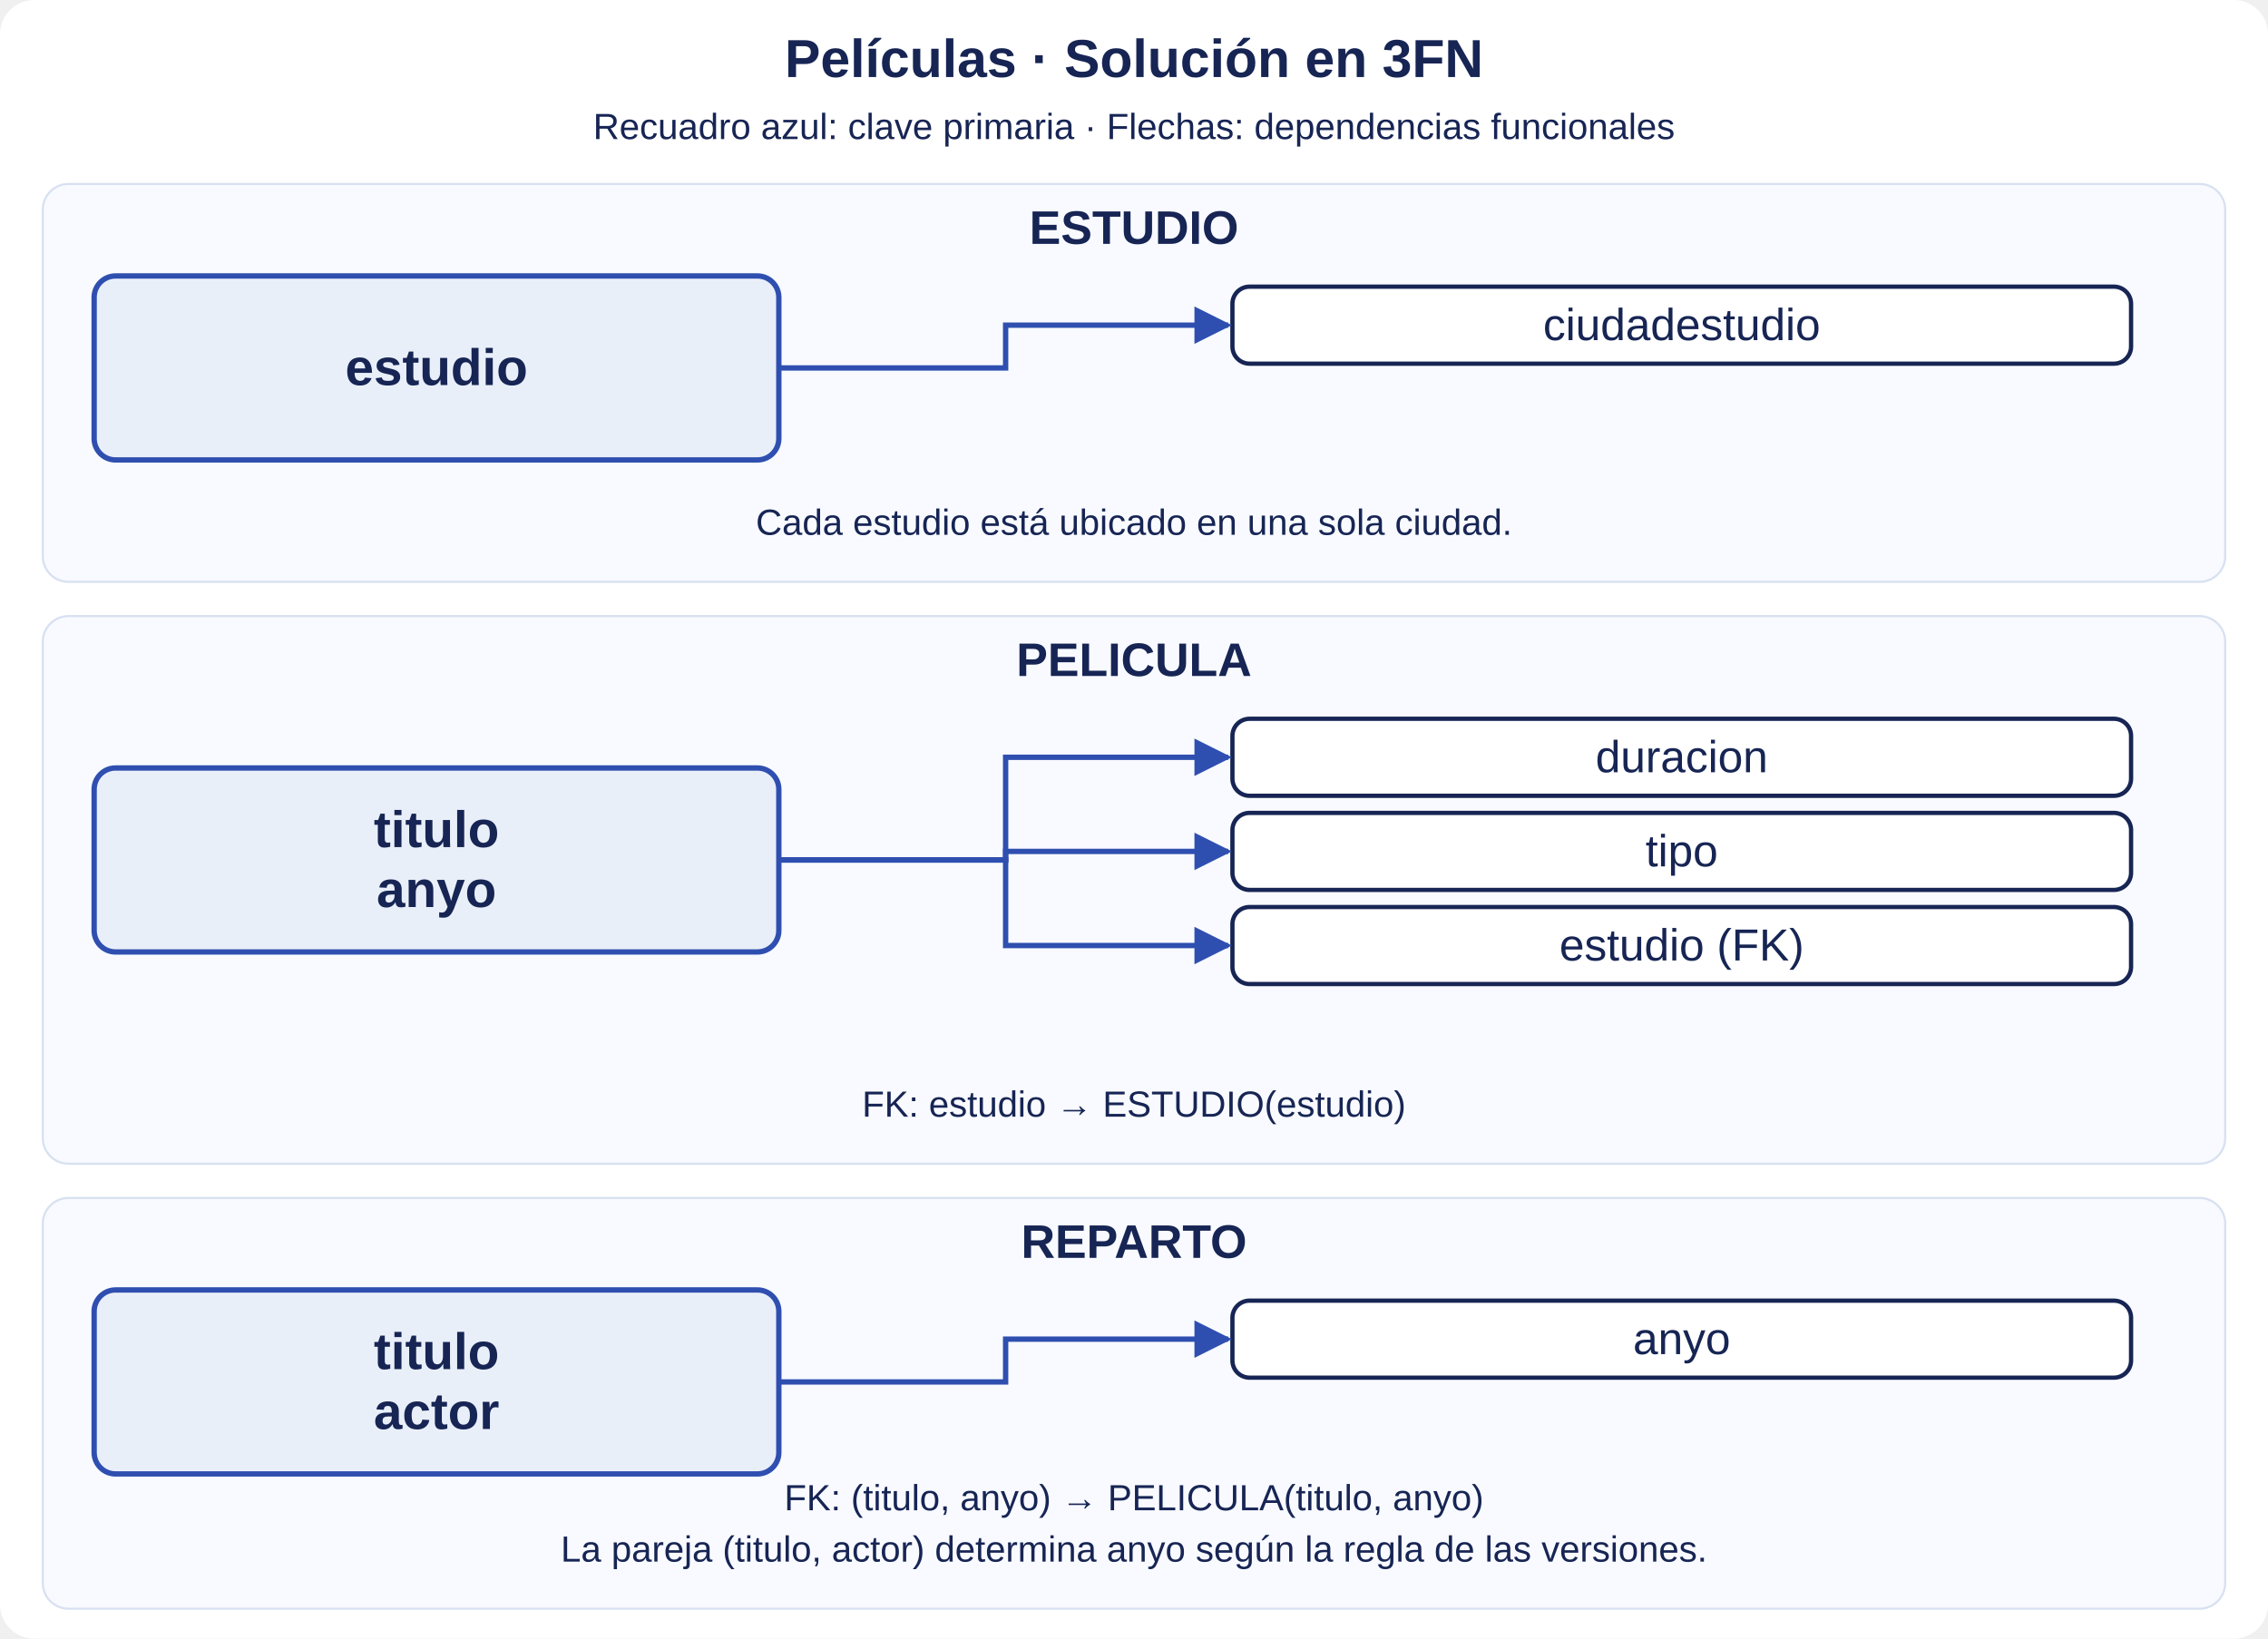
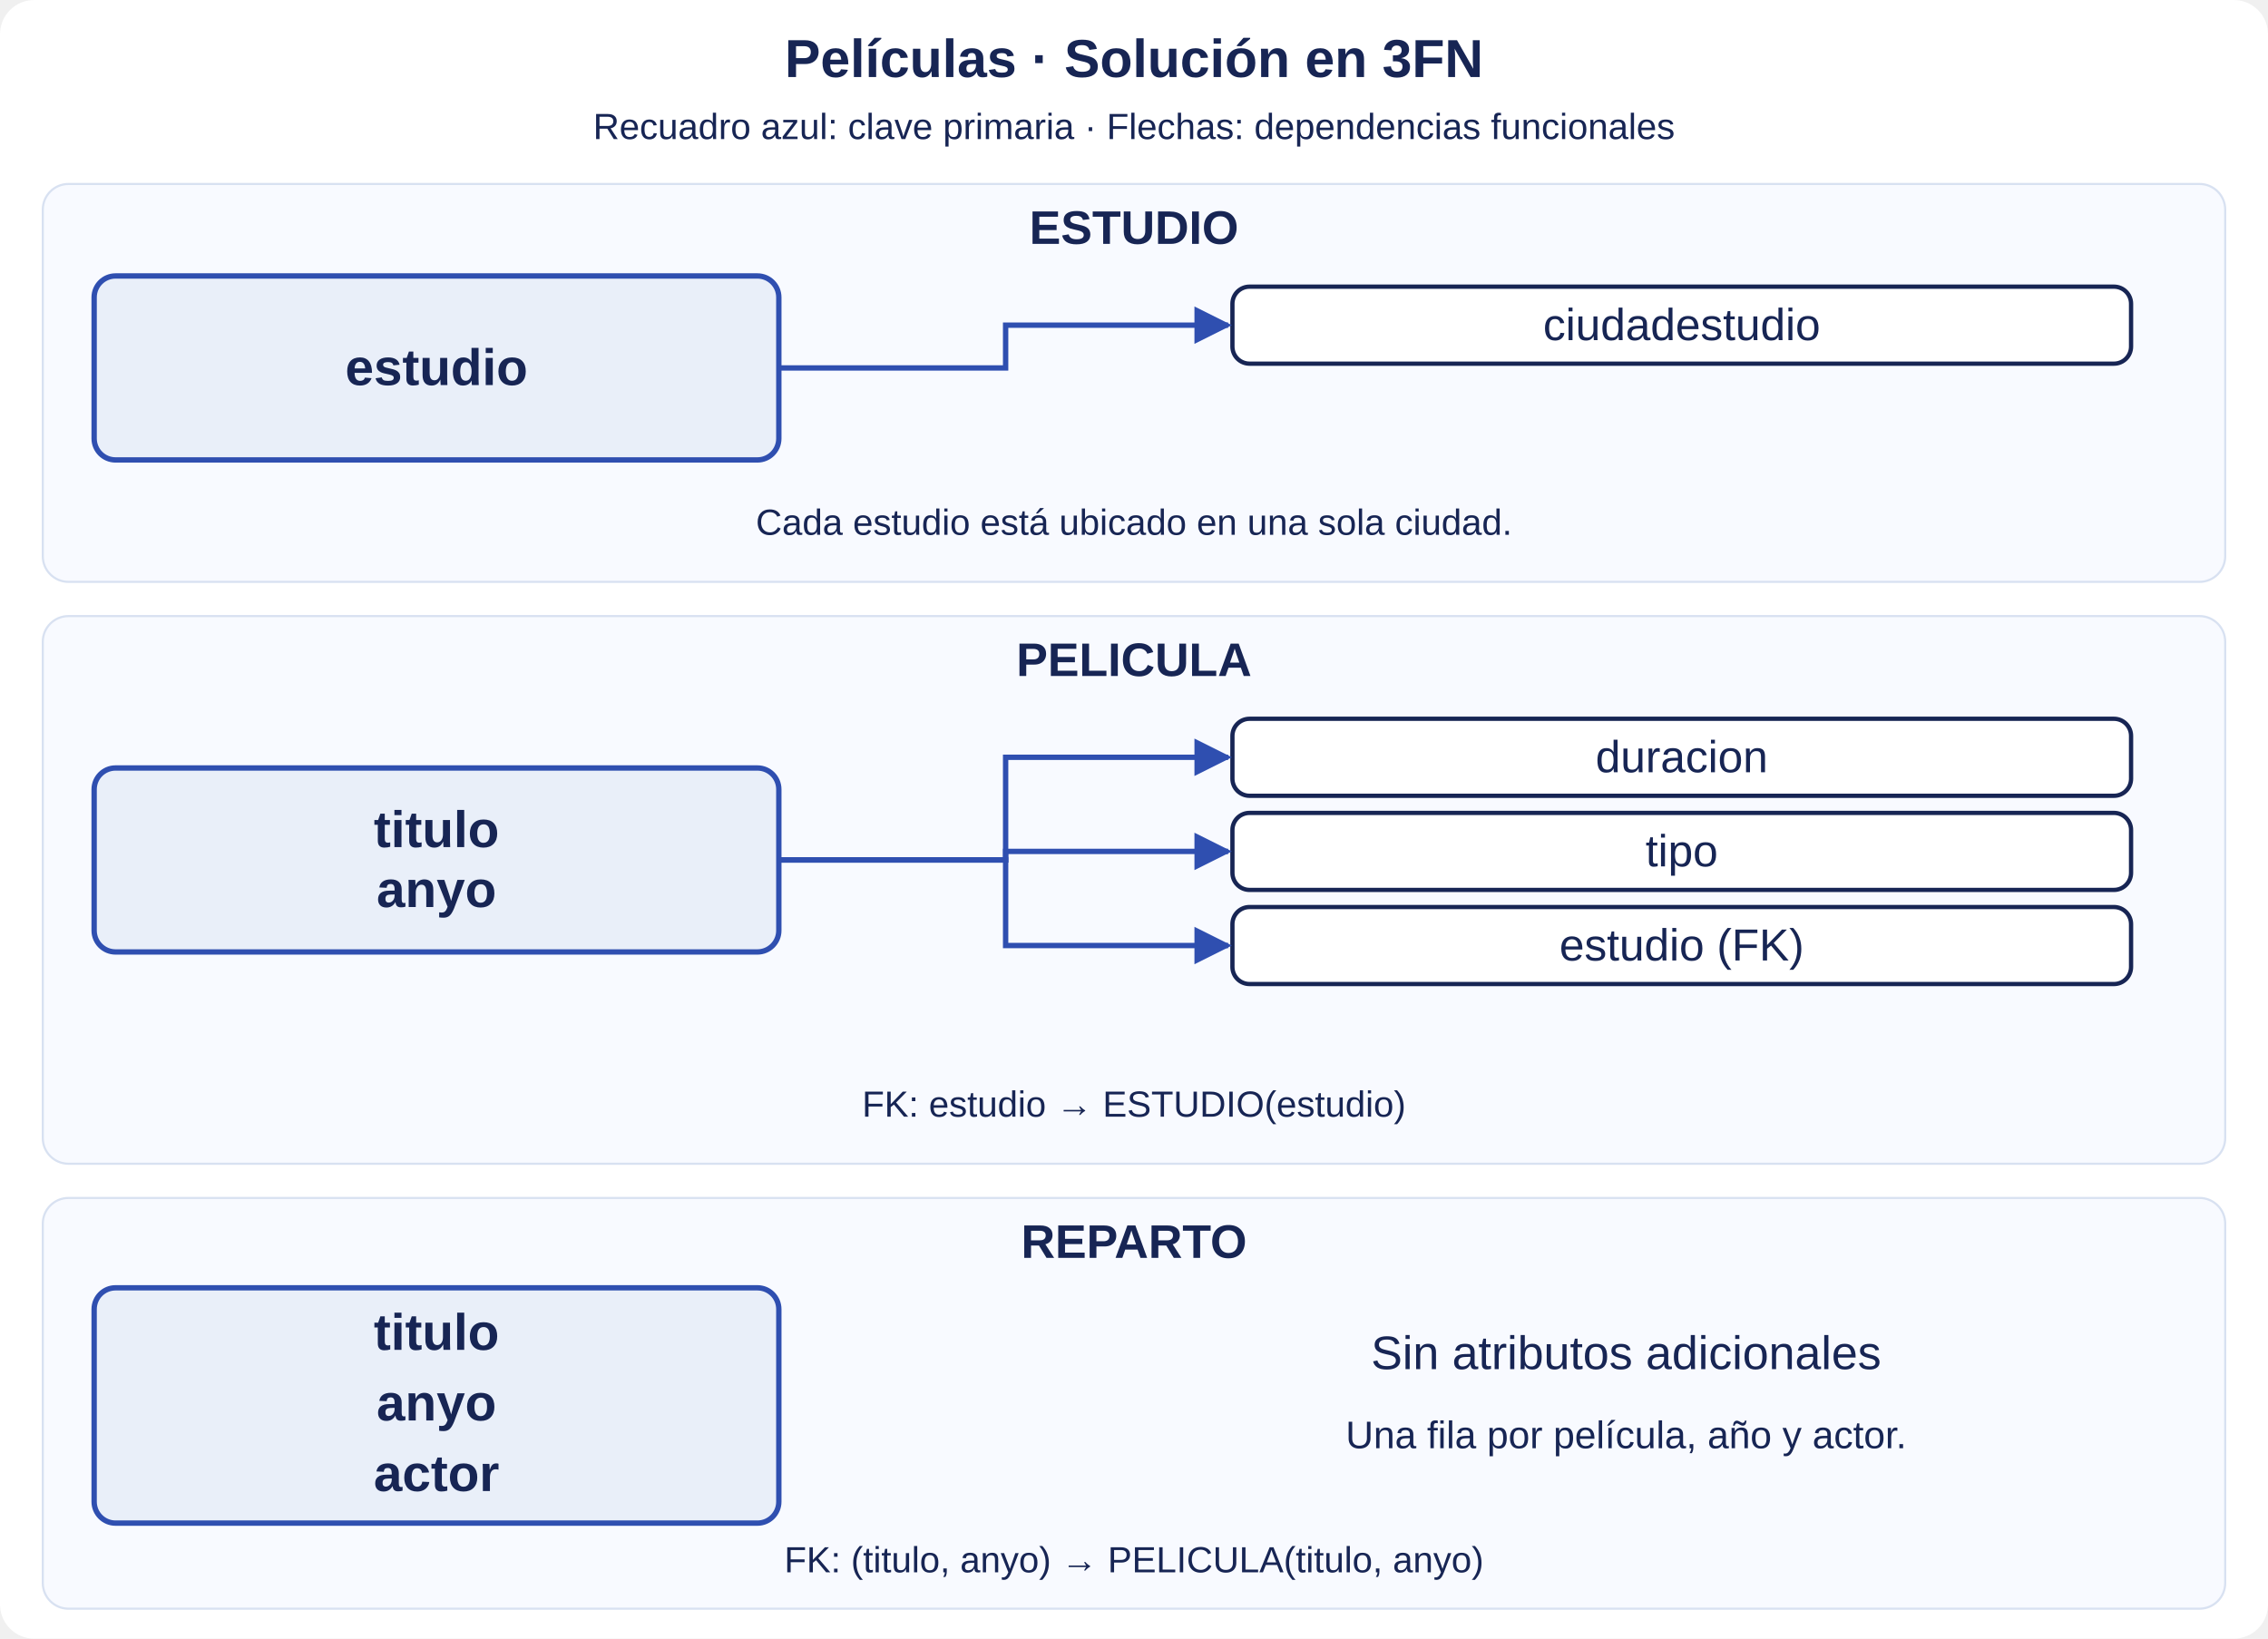
<svg xmlns="http://www.w3.org/2000/svg" width="1060" height="766" viewBox="0 0 1060 766" role="img" aria-labelledby="title desc">
  <defs>
    <marker id="arrow" viewBox="0 0 10 10" refX="9" refY="5" markerWidth="7" markerHeight="7" orient="auto">
      <path d="M0 0L10 5L0 10z" fill="#2f4fb0" />
    </marker>
  </defs>
  <rect width="1060" height="766" rx="16" fill="white" />
  <g font-family="Segoe UI,Arial,sans-serif" text-anchor="middle" fill="#172554">
    <text x="530" y="36" font-size="25" font-weight="700">Películas · Solución en 3FN</text>
    <text x="530" y="65" font-size="17">Recuadro azul: clave primaria · Flechas: dependencias funcionales</text>
    <rect x="20" y="86" width="1020" height="186" rx="12" fill="#f8faff" stroke="#d8e1f1" />
    <text x="530" y="114" font-size="22" font-weight="700">ESTUDIO</text>
    <rect x="44" y="129.0" width="320" height="86" rx="10" fill="#e9eff9" stroke="#2f4fb0" stroke-width="2.5" />
    <text x="204" y="180.0" font-size="24" font-weight="700">estudio</text>
    <rect x="576" y="134" width="420" height="36" rx="8" fill="white" stroke="#172554" stroke-width="2" />
    <text x="786" y="159" font-size="21">ciudadestudio</text>
    <path d="M364 172.0H470V152H574" fill="none" stroke="#2f4fb0" stroke-width="2.5" marker-end="url(#arrow)" />
    <text x="530" y="250" font-size="17">Cada estudio está ubicado en una sola ciudad.</text>
    <rect x="20" y="288" width="1020" height="256" rx="12" fill="#f8faff" stroke="#d8e1f1" />
    <text x="530" y="316" font-size="22" font-weight="700">PELICULA</text>
    <rect x="44" y="359.0" width="320" height="86" rx="10" fill="#e9eff9" stroke="#2f4fb0" stroke-width="2.5" />
    <text x="204" y="396.0" font-size="24" font-weight="700">titulo</text>
    <text x="204" y="424.0" font-size="24" font-weight="700">anyo</text>
    <rect x="576" y="336" width="420" height="36" rx="8" fill="white" stroke="#172554" stroke-width="2" />
    <text x="786" y="361" font-size="21">duracion</text>
    <path d="M364 402.0H470V354H574" fill="none" stroke="#2f4fb0" stroke-width="2.5" marker-end="url(#arrow)" />
    <rect x="576" y="380" width="420" height="36" rx="8" fill="white" stroke="#172554" stroke-width="2" />
    <text x="786" y="405" font-size="21">tipo</text>
    <path d="M364 402.0H470V398H574" fill="none" stroke="#2f4fb0" stroke-width="2.5" marker-end="url(#arrow)" />
    <rect x="576" y="424" width="420" height="36" rx="8" fill="white" stroke="#172554" stroke-width="2" />
    <text x="786" y="449" font-size="21">estudio (FK)</text>
    <path d="M364 402.0H470V442H574" fill="none" stroke="#2f4fb0" stroke-width="2.5" marker-end="url(#arrow)" />
    <text x="530" y="522" font-size="17">FK: estudio → ESTUDIO(estudio)</text>
    <rect x="20" y="560" width="1020" height="192" rx="12" fill="#f8faff" stroke="#d8e1f1" />
    <text x="530" y="588" font-size="22" font-weight="700">REPARTO</text>
-     <rect x="44" y="603.0" width="320" height="86" rx="10" fill="#e9eff9" stroke="#2f4fb0" stroke-width="2.5" />
-     <text x="204" y="640.0" font-size="24" font-weight="700">titulo</text>
-     <text x="204" y="668.0" font-size="24" font-weight="700">actor</text>
-     <rect x="576" y="608" width="420" height="36" rx="8" fill="white" stroke="#172554" stroke-width="2" />
-     <text x="786" y="633" font-size="21">anyo</text>
-     <path d="M364 646.0H470V626H574" fill="none" stroke="#2f4fb0" stroke-width="2.5" marker-end="url(#arrow)" />
-     <text x="530" y="706" font-size="17">FK: (titulo, anyo) → PELICULA(titulo, anyo)</text>
-     <text x="530" y="730" font-size="17">La pareja (titulo, actor) determina anyo según la regla de las versiones.</text>
+     <rect x="44" y="602" width="320" height="110" rx="10" fill="#e9eff9" stroke="#2f4fb0" stroke-width="2.5" />
+     <text x="204" y="631" font-size="24" font-weight="700">titulo</text>
+     <text x="204" y="664" font-size="24" font-weight="700">anyo</text>
+     <text x="204" y="697" font-size="24" font-weight="700">actor</text>
+     <text x="760" y="640" font-size="22">Sin atributos adicionales</text>
+     <text x="760" y="677" font-size="18">Una fila por película, año y actor.</text>
+     <text x="530" y="735" font-size="17">FK: (titulo, anyo) → PELICULA(titulo, anyo)</text>
  </g>
</svg>
